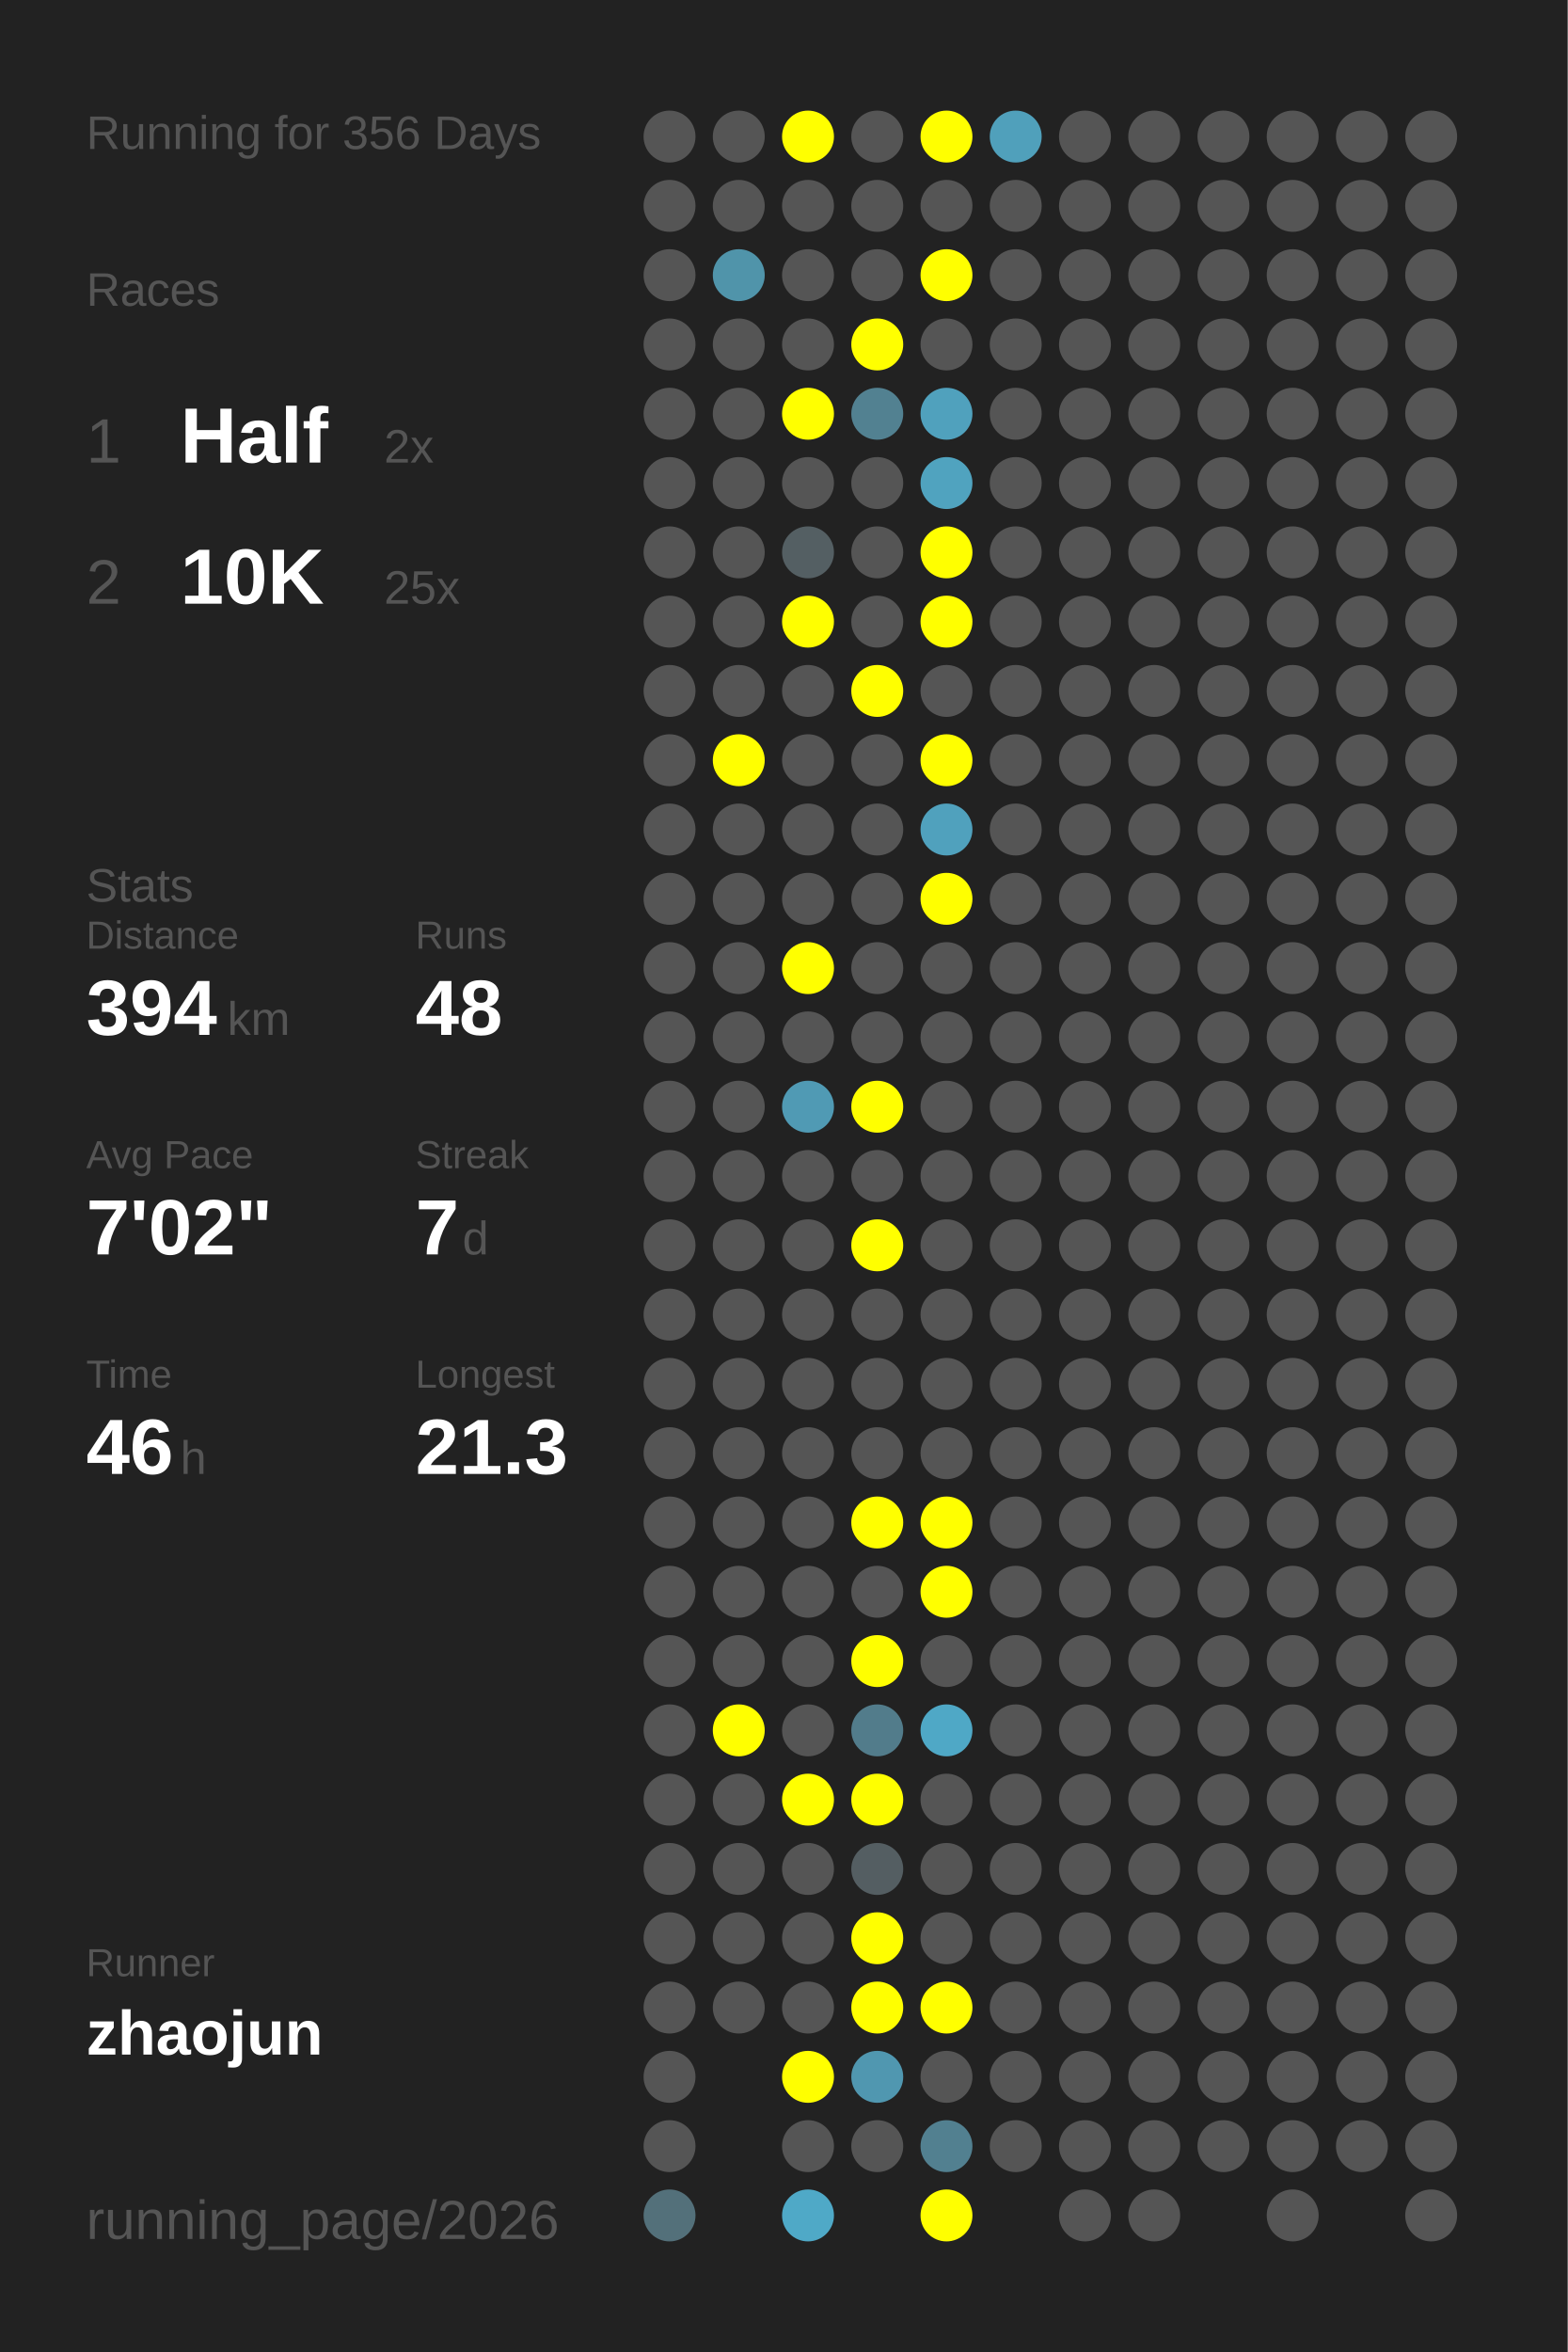
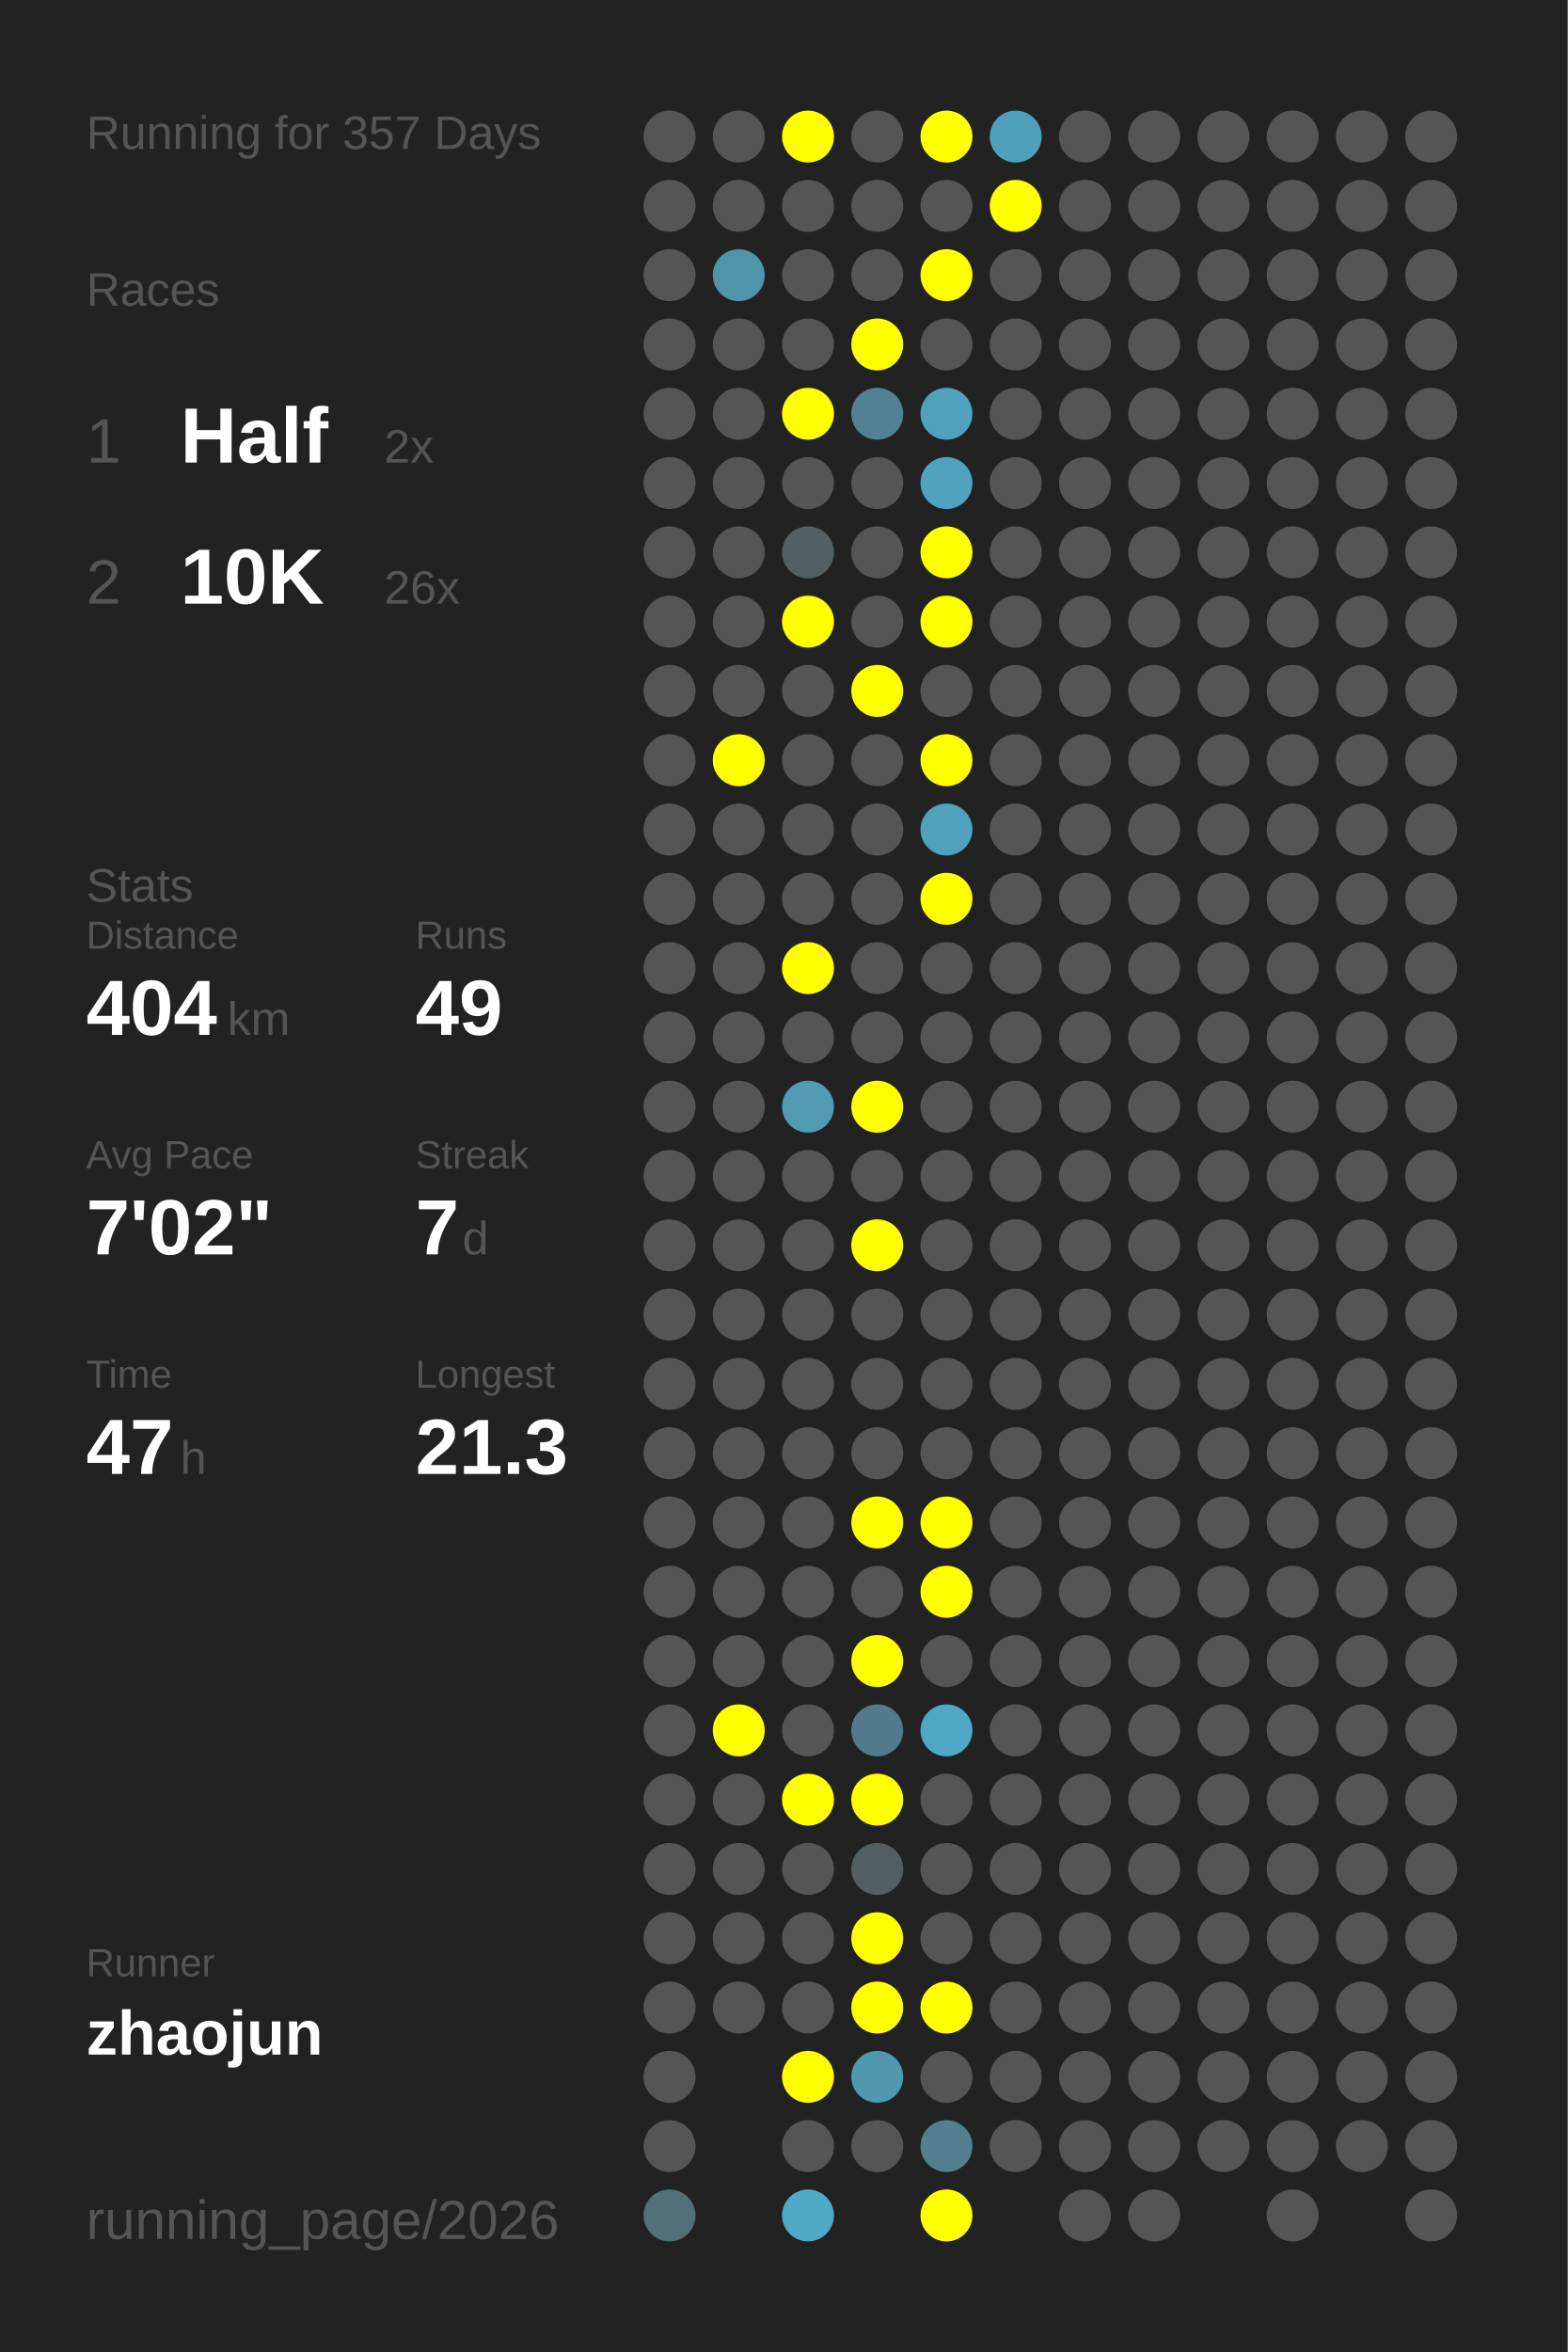
<svg xmlns="http://www.w3.org/2000/svg" baseProfile="full" height="300mm" version="1.1" viewBox="0,0,200,300" width="200mm">
  <defs />
  <rect fill="#222222" height="300" width="200" x="0" y="0" />
-   <text fill="#555555" style="font-size:6px; font-family:Arial;" x="11" y="19">Running for 356 Days</text>
+   <text fill="#555555" style="font-size:6px; font-family:Arial;" x="11" y="19">Running for 357 Days</text>
  <text fill="#555555" style="font-size:6px; font-family:Arial;" x="11" y="39">Races</text>
  <text fill="#555555" style="font-size:8px; font-family:Arial;" x="11" y="59">1</text>
  <text fill="#FFFFFF" style="font-size:10px; font-family:Arial; font-weight:bold;" x="23" y="59">Half</text>
  <text fill="#555555" style="font-size:6px; font-family:Arial;" x="49" y="59">2x</text>
  <text fill="#555555" style="font-size:8px; font-family:Arial;" x="11" y="77">2</text>
  <text fill="#FFFFFF" style="font-size:10px; font-family:Arial; font-weight:bold;" x="23" y="77">10K</text>
-   <text fill="#555555" style="font-size:6px; font-family:Arial;" x="49" y="77">25x</text>
+   <text fill="#555555" style="font-size:6px; font-family:Arial;" x="49" y="77">26x</text>
  <text fill="#555555" style="font-size:6px; font-family:Arial;" x="11" y="115">Stats</text>
  <text fill="#555555" style="font-size:5px; font-family:Arial;" x="11" y="121">Distance</text>
-   <text fill="#FFFFFF" style="font-size:10px; font-family:Arial; font-weight:bold;" x="11" y="132">394</text>
+   <text fill="#FFFFFF" style="font-size:10px; font-family:Arial; font-weight:bold;" x="11" y="132">404</text>
  <text fill="#555555" style="font-size:6px; font-family:Arial;" x="29" y="132">km</text>
  <text fill="#555555" style="font-size:5px; font-family:Arial;" x="53" y="121">Runs</text>
-   <text fill="#FFFFFF" style="font-size:10px; font-family:Arial; font-weight:bold;" x="53" y="132">48</text>
+   <text fill="#FFFFFF" style="font-size:10px; font-family:Arial; font-weight:bold;" x="53" y="132">49</text>
  <text fill="#555555" style="font-size:5px; font-family:Arial;" x="11" y="149">Avg Pace</text>
  <text fill="#FFFFFF" style="font-size:10px; font-family:Arial; font-weight:bold;" x="11" y="160">7'02"</text>
  <text fill="#555555" style="font-size:5px; font-family:Arial;" x="53" y="149">Streak</text>
  <text fill="#FFFFFF" style="font-size:10px; font-family:Arial; font-weight:bold;" x="53" y="160">7</text>
  <text fill="#555555" style="font-size:6px; font-family:Arial;" x="59" y="160">d</text>
  <text fill="#555555" style="font-size:5px; font-family:Arial;" x="11" y="177">Time</text>
-   <text fill="#FFFFFF" style="font-size:10px; font-family:Arial; font-weight:bold;" x="11" y="188">46</text>
+   <text fill="#FFFFFF" style="font-size:10px; font-family:Arial; font-weight:bold;" x="11" y="188">47</text>
  <text fill="#555555" style="font-size:6px; font-family:Arial;" x="23" y="188">h</text>
  <text fill="#555555" style="font-size:5px; font-family:Arial;" x="53" y="177">Longest</text>
  <text fill="#FFFFFF" style="font-size:10px; font-family:Arial; font-weight:bold;" x="53" y="188">21.3</text>
  <text fill="#555555" style="font-size:5px; font-family:Arial;" x="11" y="252.065">Runner</text>
  <text fill="#FFFFFF" style="font-size:8px; font-family:Arial; font-weight:bold;" x="11" y="262.065">zhaojun</text>
  <text fill="#555555" style="font-size:7px; font-family:Arial;" x="11" y="285.581">running_page/2026</text>
  <circle cx="85.417" cy="17.419" fill="#555555" r="3.312" />
  <circle cx="85.417" cy="26.258" fill="#555555" r="3.312" />
  <circle cx="85.417" cy="35.097" fill="#555555" r="3.312" />
  <circle cx="85.417" cy="43.935" fill="#555555" r="3.312" />
  <circle cx="85.417" cy="52.774" fill="#555555" r="3.312" />
  <circle cx="85.417" cy="61.613" fill="#555555" r="3.312" />
  <circle cx="85.417" cy="70.452" fill="#555555" r="3.312" />
  <circle cx="85.417" cy="79.29" fill="#555555" r="3.312" />
  <circle cx="85.417" cy="88.129" fill="#555555" r="3.312" />
  <circle cx="85.417" cy="96.968" fill="#555555" r="3.312" />
  <circle cx="85.417" cy="105.806" fill="#555555" r="3.312" />
  <circle cx="85.417" cy="114.645" fill="#555555" r="3.312" />
  <circle cx="85.417" cy="123.484" fill="#555555" r="3.312" />
  <circle cx="85.417" cy="132.323" fill="#555555" r="3.312" />
  <circle cx="85.417" cy="141.161" fill="#555555" r="3.312" />
  <circle cx="85.417" cy="150" fill="#555555" r="3.312" />
  <circle cx="85.417" cy="158.839" fill="#555555" r="3.312" />
  <circle cx="85.417" cy="167.677" fill="#555555" r="3.312" />
  <circle cx="85.417" cy="176.516" fill="#555555" r="3.312" />
  <circle cx="85.417" cy="185.355" fill="#555555" r="3.312" />
  <circle cx="85.417" cy="194.194" fill="#555555" r="3.312" />
  <circle cx="85.417" cy="203.032" fill="#555555" r="3.312" />
  <circle cx="85.417" cy="211.871" fill="#555555" r="3.312" />
  <circle cx="85.417" cy="220.71" fill="#555555" r="3.312" />
  <circle cx="85.417" cy="229.548" fill="#555555" r="3.312" />
  <circle cx="85.417" cy="238.387" fill="#555555" r="3.312" />
  <circle cx="85.417" cy="247.226" fill="#555555" r="3.312" />
  <circle cx="85.417" cy="256.065" fill="#555555" r="3.312" />
  <circle cx="85.417" cy="264.903" fill="#555555" r="3.312" />
  <circle cx="85.417" cy="273.742" fill="#555555" r="3.312" />
  <circle cx="85.417" cy="282.581" fill="#53707a" r="3.312" />
  <circle cx="94.25" cy="17.419" fill="#555555" r="3.312" />
  <circle cx="94.25" cy="26.258" fill="#555555" r="3.312" />
  <circle cx="94.25" cy="35.097" fill="#5094aa" r="3.312" />
  <circle cx="94.25" cy="43.935" fill="#555555" r="3.312" />
  <circle cx="94.25" cy="52.774" fill="#555555" r="3.312" />
  <circle cx="94.25" cy="61.613" fill="#555555" r="3.312" />
  <circle cx="94.25" cy="70.452" fill="#555555" r="3.312" />
  <circle cx="94.25" cy="79.29" fill="#555555" r="3.312" />
  <circle cx="94.25" cy="88.129" fill="#555555" r="3.312" />
  <circle cx="94.25" cy="96.968" fill="#FFFF00" r="3.312" />
  <circle cx="94.25" cy="105.806" fill="#555555" r="3.312" />
  <circle cx="94.25" cy="114.645" fill="#555555" r="3.312" />
  <circle cx="94.25" cy="123.484" fill="#555555" r="3.312" />
  <circle cx="94.25" cy="132.323" fill="#555555" r="3.312" />
  <circle cx="94.25" cy="141.161" fill="#555555" r="3.312" />
  <circle cx="94.25" cy="150" fill="#555555" r="3.312" />
  <circle cx="94.25" cy="158.839" fill="#555555" r="3.312" />
  <circle cx="94.25" cy="167.677" fill="#555555" r="3.312" />
  <circle cx="94.25" cy="176.516" fill="#555555" r="3.312" />
  <circle cx="94.25" cy="185.355" fill="#555555" r="3.312" />
  <circle cx="94.25" cy="194.194" fill="#555555" r="3.312" />
  <circle cx="94.25" cy="203.032" fill="#555555" r="3.312" />
  <circle cx="94.25" cy="211.871" fill="#555555" r="3.312" />
  <circle cx="94.25" cy="220.71" fill="#FFFF00" r="3.312" />
  <circle cx="94.25" cy="229.548" fill="#555555" r="3.312" />
  <circle cx="94.25" cy="238.387" fill="#555555" r="3.312" />
  <circle cx="94.25" cy="247.226" fill="#555555" r="3.312" />
  <circle cx="94.25" cy="256.065" fill="#555555" r="3.312" />
  <circle cx="103.083" cy="17.419" fill="#FFFF00" r="3.312" />
  <circle cx="103.083" cy="26.258" fill="#555555" r="3.312" />
  <circle cx="103.083" cy="35.097" fill="#555555" r="3.312" />
  <circle cx="103.083" cy="43.935" fill="#555555" r="3.312" />
  <circle cx="103.083" cy="52.774" fill="#FFFF00" r="3.312" />
  <circle cx="103.083" cy="61.613" fill="#555555" r="3.312" />
  <circle cx="103.083" cy="70.452" fill="#545f63" r="3.312" />
  <circle cx="103.083" cy="79.29" fill="#FFFF00" r="3.312" />
  <circle cx="103.083" cy="88.129" fill="#555555" r="3.312" />
  <circle cx="103.083" cy="96.968" fill="#555555" r="3.312" />
  <circle cx="103.083" cy="105.806" fill="#555555" r="3.312" />
  <circle cx="103.083" cy="114.645" fill="#555555" r="3.312" />
  <circle cx="103.083" cy="123.484" fill="#FFFF00" r="3.312" />
  <circle cx="103.083" cy="132.323" fill="#555555" r="3.312" />
  <circle cx="103.083" cy="141.161" fill="#509ab4" r="3.312" />
  <circle cx="103.083" cy="150" fill="#555555" r="3.312" />
  <circle cx="103.083" cy="158.839" fill="#555555" r="3.312" />
  <circle cx="103.083" cy="167.677" fill="#555555" r="3.312" />
  <circle cx="103.083" cy="176.516" fill="#555555" r="3.312" />
  <circle cx="103.083" cy="185.355" fill="#555555" r="3.312" />
  <circle cx="103.083" cy="194.194" fill="#555555" r="3.312" />
  <circle cx="103.083" cy="203.032" fill="#555555" r="3.312" />
  <circle cx="103.083" cy="211.871" fill="#555555" r="3.312" />
  <circle cx="103.083" cy="220.71" fill="#555555" r="3.312" />
  <circle cx="103.083" cy="229.548" fill="#FFFF00" r="3.312" />
  <circle cx="103.083" cy="238.387" fill="#555555" r="3.312" />
  <circle cx="103.083" cy="247.226" fill="#555555" r="3.312" />
  <circle cx="103.083" cy="256.065" fill="#555555" r="3.312" />
  <circle cx="103.083" cy="264.903" fill="#FFFF00" r="3.312" />
  <circle cx="103.083" cy="273.742" fill="#555555" r="3.312" />
  <circle cx="103.083" cy="282.581" fill="#4fa9c7" r="3.312" />
  <circle cx="111.917" cy="17.419" fill="#555555" r="3.312" />
  <circle cx="111.917" cy="26.258" fill="#555555" r="3.312" />
  <circle cx="111.917" cy="35.097" fill="#555555" r="3.312" />
  <circle cx="111.917" cy="43.935" fill="#FFFF00" r="3.312" />
  <circle cx="111.917" cy="52.774" fill="#528191" r="3.312" />
  <circle cx="111.917" cy="61.613" fill="#555555" r="3.312" />
  <circle cx="111.917" cy="70.452" fill="#555555" r="3.312" />
  <circle cx="111.917" cy="79.29" fill="#555555" r="3.312" />
  <circle cx="111.917" cy="88.129" fill="#FFFF00" r="3.312" />
  <circle cx="111.917" cy="96.968" fill="#555555" r="3.312" />
  <circle cx="111.917" cy="105.806" fill="#555555" r="3.312" />
  <circle cx="111.917" cy="114.645" fill="#555555" r="3.312" />
  <circle cx="111.917" cy="123.484" fill="#555555" r="3.312" />
  <circle cx="111.917" cy="132.323" fill="#555555" r="3.312" />
  <circle cx="111.917" cy="141.161" fill="#FFFF00" r="3.312" />
  <circle cx="111.917" cy="150" fill="#555555" r="3.312" />
  <circle cx="111.917" cy="158.839" fill="#FFFF00" r="3.312" />
  <circle cx="111.917" cy="167.677" fill="#555555" r="3.312" />
  <circle cx="111.917" cy="176.516" fill="#555555" r="3.312" />
  <circle cx="111.917" cy="185.355" fill="#555555" r="3.312" />
  <circle cx="111.917" cy="194.194" fill="#FFFF00" r="3.312" />
  <circle cx="111.917" cy="203.032" fill="#555555" r="3.312" />
  <circle cx="111.917" cy="211.871" fill="#FFFF00" r="3.312" />
  <circle cx="111.917" cy="220.71" fill="#527c8b" r="3.312" />
  <circle cx="111.917" cy="229.548" fill="#FFFF00" r="3.312" />
  <circle cx="111.917" cy="238.387" fill="#545e62" r="3.312" />
  <circle cx="111.917" cy="247.226" fill="#FFFF00" r="3.312" />
  <circle cx="111.917" cy="256.065" fill="#FFFF00" r="3.312" />
  <circle cx="111.917" cy="264.903" fill="#5097b0" r="3.312" />
  <circle cx="111.917" cy="273.742" fill="#555555" r="3.312" />
  <circle cx="120.75" cy="17.419" fill="#FFFF00" r="3.312" />
  <circle cx="120.75" cy="26.258" fill="#555555" r="3.312" />
  <circle cx="120.75" cy="35.097" fill="#FFFF00" r="3.312" />
  <circle cx="120.75" cy="43.935" fill="#555555" r="3.312" />
  <circle cx="120.75" cy="52.774" fill="#50a1bd" r="3.312" />
  <circle cx="120.75" cy="61.613" fill="#50a3bf" r="3.312" />
  <circle cx="120.75" cy="70.452" fill="#FFFF00" r="3.312" />
  <circle cx="120.75" cy="79.29" fill="#FFFF00" r="3.312" />
  <circle cx="120.75" cy="88.129" fill="#555555" r="3.312" />
  <circle cx="120.75" cy="96.968" fill="#FFFF00" r="3.312" />
  <circle cx="120.75" cy="105.806" fill="#50a1bd" r="3.312" />
  <circle cx="120.75" cy="114.645" fill="#FFFF00" r="3.312" />
  <circle cx="120.75" cy="123.484" fill="#555555" r="3.312" />
  <circle cx="120.75" cy="132.323" fill="#555555" r="3.312" />
  <circle cx="120.75" cy="141.161" fill="#555555" r="3.312" />
  <circle cx="120.75" cy="150" fill="#555555" r="3.312" />
  <circle cx="120.75" cy="158.839" fill="#555555" r="3.312" />
  <circle cx="120.75" cy="167.677" fill="#555555" r="3.312" />
  <circle cx="120.75" cy="176.516" fill="#555555" r="3.312" />
  <circle cx="120.75" cy="185.355" fill="#555555" r="3.312" />
  <circle cx="120.75" cy="194.194" fill="#FFFF00" r="3.312" />
  <circle cx="120.75" cy="203.032" fill="#FFFF00" r="3.312" />
  <circle cx="120.75" cy="211.871" fill="#555555" r="3.312" />
  <circle cx="120.75" cy="220.71" fill="#4fa8c6" r="3.312" />
  <circle cx="120.75" cy="229.548" fill="#555555" r="3.312" />
  <circle cx="120.75" cy="238.387" fill="#555555" r="3.312" />
  <circle cx="120.75" cy="247.226" fill="#555555" r="3.312" />
  <circle cx="120.75" cy="256.065" fill="#FFFF00" r="3.312" />
  <circle cx="120.75" cy="264.903" fill="#555555" r="3.312" />
  <circle cx="120.75" cy="273.742" fill="#528090" r="3.312" />
  <circle cx="120.75" cy="282.581" fill="#FFFF00" r="3.312" />
  <circle cx="129.583" cy="17.419" fill="#50a0bb" r="3.312" />
-   <circle cx="129.583" cy="26.258" fill="#555555" r="3.312" />
+   <circle cx="129.583" cy="26.258" fill="#FFFF00" r="3.312" />
  <circle cx="129.583" cy="35.097" fill="#555555" r="3.312" />
  <circle cx="129.583" cy="43.935" fill="#555555" r="3.312" />
  <circle cx="129.583" cy="52.774" fill="#555555" r="3.312" />
  <circle cx="129.583" cy="61.613" fill="#555555" r="3.312" />
  <circle cx="129.583" cy="70.452" fill="#555555" r="3.312" />
  <circle cx="129.583" cy="79.29" fill="#555555" r="3.312" />
  <circle cx="129.583" cy="88.129" fill="#555555" r="3.312" />
  <circle cx="129.583" cy="96.968" fill="#555555" r="3.312" />
  <circle cx="129.583" cy="105.806" fill="#555555" r="3.312" />
  <circle cx="129.583" cy="114.645" fill="#555555" r="3.312" />
  <circle cx="129.583" cy="123.484" fill="#555555" r="3.312" />
  <circle cx="129.583" cy="132.323" fill="#555555" r="3.312" />
  <circle cx="129.583" cy="141.161" fill="#555555" r="3.312" />
  <circle cx="129.583" cy="150" fill="#555555" r="3.312" />
  <circle cx="129.583" cy="158.839" fill="#555555" r="3.312" />
  <circle cx="129.583" cy="167.677" fill="#555555" r="3.312" />
  <circle cx="129.583" cy="176.516" fill="#555555" r="3.312" />
  <circle cx="129.583" cy="185.355" fill="#555555" r="3.312" />
  <circle cx="129.583" cy="194.194" fill="#555555" r="3.312" />
  <circle cx="129.583" cy="203.032" fill="#555555" r="3.312" />
  <circle cx="129.583" cy="211.871" fill="#555555" r="3.312" />
  <circle cx="129.583" cy="220.71" fill="#555555" r="3.312" />
  <circle cx="129.583" cy="229.548" fill="#555555" r="3.312" />
  <circle cx="129.583" cy="238.387" fill="#555555" r="3.312" />
  <circle cx="129.583" cy="247.226" fill="#555555" r="3.312" />
  <circle cx="129.583" cy="256.065" fill="#555555" r="3.312" />
  <circle cx="129.583" cy="264.903" fill="#555555" r="3.312" />
  <circle cx="129.583" cy="273.742" fill="#555555" r="3.312" />
  <circle cx="138.417" cy="17.419" fill="#555555" r="3.312" />
  <circle cx="138.417" cy="26.258" fill="#555555" r="3.312" />
  <circle cx="138.417" cy="35.097" fill="#555555" r="3.312" />
  <circle cx="138.417" cy="43.935" fill="#555555" r="3.312" />
  <circle cx="138.417" cy="52.774" fill="#555555" r="3.312" />
  <circle cx="138.417" cy="61.613" fill="#555555" r="3.312" />
  <circle cx="138.417" cy="70.452" fill="#555555" r="3.312" />
  <circle cx="138.417" cy="79.29" fill="#555555" r="3.312" />
  <circle cx="138.417" cy="88.129" fill="#555555" r="3.312" />
  <circle cx="138.417" cy="96.968" fill="#555555" r="3.312" />
  <circle cx="138.417" cy="105.806" fill="#555555" r="3.312" />
  <circle cx="138.417" cy="114.645" fill="#555555" r="3.312" />
  <circle cx="138.417" cy="123.484" fill="#555555" r="3.312" />
  <circle cx="138.417" cy="132.323" fill="#555555" r="3.312" />
  <circle cx="138.417" cy="141.161" fill="#555555" r="3.312" />
  <circle cx="138.417" cy="150" fill="#555555" r="3.312" />
  <circle cx="138.417" cy="158.839" fill="#555555" r="3.312" />
  <circle cx="138.417" cy="167.677" fill="#555555" r="3.312" />
  <circle cx="138.417" cy="176.516" fill="#555555" r="3.312" />
  <circle cx="138.417" cy="185.355" fill="#555555" r="3.312" />
  <circle cx="138.417" cy="194.194" fill="#555555" r="3.312" />
  <circle cx="138.417" cy="203.032" fill="#555555" r="3.312" />
  <circle cx="138.417" cy="211.871" fill="#555555" r="3.312" />
  <circle cx="138.417" cy="220.71" fill="#555555" r="3.312" />
  <circle cx="138.417" cy="229.548" fill="#555555" r="3.312" />
  <circle cx="138.417" cy="238.387" fill="#555555" r="3.312" />
  <circle cx="138.417" cy="247.226" fill="#555555" r="3.312" />
  <circle cx="138.417" cy="256.065" fill="#555555" r="3.312" />
  <circle cx="138.417" cy="264.903" fill="#555555" r="3.312" />
  <circle cx="138.417" cy="273.742" fill="#555555" r="3.312" />
  <circle cx="138.417" cy="282.581" fill="#555555" r="3.312" />
  <circle cx="147.25" cy="17.419" fill="#555555" r="3.312" />
  <circle cx="147.25" cy="26.258" fill="#555555" r="3.312" />
  <circle cx="147.25" cy="35.097" fill="#555555" r="3.312" />
  <circle cx="147.25" cy="43.935" fill="#555555" r="3.312" />
  <circle cx="147.25" cy="52.774" fill="#555555" r="3.312" />
  <circle cx="147.25" cy="61.613" fill="#555555" r="3.312" />
  <circle cx="147.25" cy="70.452" fill="#555555" r="3.312" />
  <circle cx="147.25" cy="79.29" fill="#555555" r="3.312" />
  <circle cx="147.25" cy="88.129" fill="#555555" r="3.312" />
  <circle cx="147.25" cy="96.968" fill="#555555" r="3.312" />
  <circle cx="147.25" cy="105.806" fill="#555555" r="3.312" />
  <circle cx="147.25" cy="114.645" fill="#555555" r="3.312" />
  <circle cx="147.25" cy="123.484" fill="#555555" r="3.312" />
  <circle cx="147.25" cy="132.323" fill="#555555" r="3.312" />
  <circle cx="147.25" cy="141.161" fill="#555555" r="3.312" />
  <circle cx="147.25" cy="150" fill="#555555" r="3.312" />
  <circle cx="147.25" cy="158.839" fill="#555555" r="3.312" />
  <circle cx="147.25" cy="167.677" fill="#555555" r="3.312" />
  <circle cx="147.25" cy="176.516" fill="#555555" r="3.312" />
  <circle cx="147.25" cy="185.355" fill="#555555" r="3.312" />
  <circle cx="147.25" cy="194.194" fill="#555555" r="3.312" />
  <circle cx="147.25" cy="203.032" fill="#555555" r="3.312" />
  <circle cx="147.25" cy="211.871" fill="#555555" r="3.312" />
  <circle cx="147.25" cy="220.71" fill="#555555" r="3.312" />
  <circle cx="147.25" cy="229.548" fill="#555555" r="3.312" />
  <circle cx="147.25" cy="238.387" fill="#555555" r="3.312" />
  <circle cx="147.25" cy="247.226" fill="#555555" r="3.312" />
  <circle cx="147.25" cy="256.065" fill="#555555" r="3.312" />
  <circle cx="147.25" cy="264.903" fill="#555555" r="3.312" />
  <circle cx="147.25" cy="273.742" fill="#555555" r="3.312" />
  <circle cx="147.25" cy="282.581" fill="#555555" r="3.312" />
  <circle cx="156.083" cy="17.419" fill="#555555" r="3.312" />
  <circle cx="156.083" cy="26.258" fill="#555555" r="3.312" />
  <circle cx="156.083" cy="35.097" fill="#555555" r="3.312" />
  <circle cx="156.083" cy="43.935" fill="#555555" r="3.312" />
  <circle cx="156.083" cy="52.774" fill="#555555" r="3.312" />
  <circle cx="156.083" cy="61.613" fill="#555555" r="3.312" />
  <circle cx="156.083" cy="70.452" fill="#555555" r="3.312" />
  <circle cx="156.083" cy="79.29" fill="#555555" r="3.312" />
  <circle cx="156.083" cy="88.129" fill="#555555" r="3.312" />
  <circle cx="156.083" cy="96.968" fill="#555555" r="3.312" />
  <circle cx="156.083" cy="105.806" fill="#555555" r="3.312" />
  <circle cx="156.083" cy="114.645" fill="#555555" r="3.312" />
  <circle cx="156.083" cy="123.484" fill="#555555" r="3.312" />
  <circle cx="156.083" cy="132.323" fill="#555555" r="3.312" />
  <circle cx="156.083" cy="141.161" fill="#555555" r="3.312" />
  <circle cx="156.083" cy="150" fill="#555555" r="3.312" />
  <circle cx="156.083" cy="158.839" fill="#555555" r="3.312" />
  <circle cx="156.083" cy="167.677" fill="#555555" r="3.312" />
  <circle cx="156.083" cy="176.516" fill="#555555" r="3.312" />
  <circle cx="156.083" cy="185.355" fill="#555555" r="3.312" />
  <circle cx="156.083" cy="194.194" fill="#555555" r="3.312" />
  <circle cx="156.083" cy="203.032" fill="#555555" r="3.312" />
  <circle cx="156.083" cy="211.871" fill="#555555" r="3.312" />
  <circle cx="156.083" cy="220.71" fill="#555555" r="3.312" />
  <circle cx="156.083" cy="229.548" fill="#555555" r="3.312" />
  <circle cx="156.083" cy="238.387" fill="#555555" r="3.312" />
  <circle cx="156.083" cy="247.226" fill="#555555" r="3.312" />
  <circle cx="156.083" cy="256.065" fill="#555555" r="3.312" />
  <circle cx="156.083" cy="264.903" fill="#555555" r="3.312" />
  <circle cx="156.083" cy="273.742" fill="#555555" r="3.312" />
  <circle cx="164.917" cy="17.419" fill="#555555" r="3.312" />
  <circle cx="164.917" cy="26.258" fill="#555555" r="3.312" />
  <circle cx="164.917" cy="35.097" fill="#555555" r="3.312" />
  <circle cx="164.917" cy="43.935" fill="#555555" r="3.312" />
  <circle cx="164.917" cy="52.774" fill="#555555" r="3.312" />
  <circle cx="164.917" cy="61.613" fill="#555555" r="3.312" />
  <circle cx="164.917" cy="70.452" fill="#555555" r="3.312" />
  <circle cx="164.917" cy="79.29" fill="#555555" r="3.312" />
  <circle cx="164.917" cy="88.129" fill="#555555" r="3.312" />
  <circle cx="164.917" cy="96.968" fill="#555555" r="3.312" />
  <circle cx="164.917" cy="105.806" fill="#555555" r="3.312" />
  <circle cx="164.917" cy="114.645" fill="#555555" r="3.312" />
  <circle cx="164.917" cy="123.484" fill="#555555" r="3.312" />
  <circle cx="164.917" cy="132.323" fill="#555555" r="3.312" />
  <circle cx="164.917" cy="141.161" fill="#555555" r="3.312" />
  <circle cx="164.917" cy="150" fill="#555555" r="3.312" />
  <circle cx="164.917" cy="158.839" fill="#555555" r="3.312" />
  <circle cx="164.917" cy="167.677" fill="#555555" r="3.312" />
  <circle cx="164.917" cy="176.516" fill="#555555" r="3.312" />
  <circle cx="164.917" cy="185.355" fill="#555555" r="3.312" />
  <circle cx="164.917" cy="194.194" fill="#555555" r="3.312" />
  <circle cx="164.917" cy="203.032" fill="#555555" r="3.312" />
  <circle cx="164.917" cy="211.871" fill="#555555" r="3.312" />
  <circle cx="164.917" cy="220.71" fill="#555555" r="3.312" />
  <circle cx="164.917" cy="229.548" fill="#555555" r="3.312" />
  <circle cx="164.917" cy="238.387" fill="#555555" r="3.312" />
  <circle cx="164.917" cy="247.226" fill="#555555" r="3.312" />
  <circle cx="164.917" cy="256.065" fill="#555555" r="3.312" />
  <circle cx="164.917" cy="264.903" fill="#555555" r="3.312" />
  <circle cx="164.917" cy="273.742" fill="#555555" r="3.312" />
  <circle cx="164.917" cy="282.581" fill="#555555" r="3.312" />
  <circle cx="173.75" cy="17.419" fill="#555555" r="3.312" />
  <circle cx="173.75" cy="26.258" fill="#555555" r="3.312" />
  <circle cx="173.75" cy="35.097" fill="#555555" r="3.312" />
  <circle cx="173.75" cy="43.935" fill="#555555" r="3.312" />
  <circle cx="173.75" cy="52.774" fill="#555555" r="3.312" />
  <circle cx="173.75" cy="61.613" fill="#555555" r="3.312" />
  <circle cx="173.75" cy="70.452" fill="#555555" r="3.312" />
  <circle cx="173.75" cy="79.29" fill="#555555" r="3.312" />
  <circle cx="173.75" cy="88.129" fill="#555555" r="3.312" />
  <circle cx="173.75" cy="96.968" fill="#555555" r="3.312" />
  <circle cx="173.75" cy="105.806" fill="#555555" r="3.312" />
  <circle cx="173.75" cy="114.645" fill="#555555" r="3.312" />
  <circle cx="173.75" cy="123.484" fill="#555555" r="3.312" />
  <circle cx="173.75" cy="132.323" fill="#555555" r="3.312" />
  <circle cx="173.75" cy="141.161" fill="#555555" r="3.312" />
  <circle cx="173.75" cy="150" fill="#555555" r="3.312" />
  <circle cx="173.75" cy="158.839" fill="#555555" r="3.312" />
  <circle cx="173.75" cy="167.677" fill="#555555" r="3.312" />
  <circle cx="173.75" cy="176.516" fill="#555555" r="3.312" />
  <circle cx="173.75" cy="185.355" fill="#555555" r="3.312" />
  <circle cx="173.75" cy="194.194" fill="#555555" r="3.312" />
  <circle cx="173.75" cy="203.032" fill="#555555" r="3.312" />
  <circle cx="173.75" cy="211.871" fill="#555555" r="3.312" />
  <circle cx="173.75" cy="220.71" fill="#555555" r="3.312" />
  <circle cx="173.75" cy="229.548" fill="#555555" r="3.312" />
  <circle cx="173.75" cy="238.387" fill="#555555" r="3.312" />
  <circle cx="173.75" cy="247.226" fill="#555555" r="3.312" />
  <circle cx="173.75" cy="256.065" fill="#555555" r="3.312" />
  <circle cx="173.75" cy="264.903" fill="#555555" r="3.312" />
  <circle cx="173.75" cy="273.742" fill="#555555" r="3.312" />
  <circle cx="182.583" cy="17.419" fill="#555555" r="3.312" />
  <circle cx="182.583" cy="26.258" fill="#555555" r="3.312" />
  <circle cx="182.583" cy="35.097" fill="#555555" r="3.312" />
  <circle cx="182.583" cy="43.935" fill="#555555" r="3.312" />
  <circle cx="182.583" cy="52.774" fill="#555555" r="3.312" />
  <circle cx="182.583" cy="61.613" fill="#555555" r="3.312" />
  <circle cx="182.583" cy="70.452" fill="#555555" r="3.312" />
  <circle cx="182.583" cy="79.29" fill="#555555" r="3.312" />
  <circle cx="182.583" cy="88.129" fill="#555555" r="3.312" />
  <circle cx="182.583" cy="96.968" fill="#555555" r="3.312" />
  <circle cx="182.583" cy="105.806" fill="#555555" r="3.312" />
  <circle cx="182.583" cy="114.645" fill="#555555" r="3.312" />
  <circle cx="182.583" cy="123.484" fill="#555555" r="3.312" />
  <circle cx="182.583" cy="132.323" fill="#555555" r="3.312" />
  <circle cx="182.583" cy="141.161" fill="#555555" r="3.312" />
  <circle cx="182.583" cy="150" fill="#555555" r="3.312" />
  <circle cx="182.583" cy="158.839" fill="#555555" r="3.312" />
  <circle cx="182.583" cy="167.677" fill="#555555" r="3.312" />
  <circle cx="182.583" cy="176.516" fill="#555555" r="3.312" />
  <circle cx="182.583" cy="185.355" fill="#555555" r="3.312" />
  <circle cx="182.583" cy="194.194" fill="#555555" r="3.312" />
  <circle cx="182.583" cy="203.032" fill="#555555" r="3.312" />
  <circle cx="182.583" cy="211.871" fill="#555555" r="3.312" />
  <circle cx="182.583" cy="220.71" fill="#555555" r="3.312" />
  <circle cx="182.583" cy="229.548" fill="#555555" r="3.312" />
  <circle cx="182.583" cy="238.387" fill="#555555" r="3.312" />
  <circle cx="182.583" cy="247.226" fill="#555555" r="3.312" />
  <circle cx="182.583" cy="256.065" fill="#555555" r="3.312" />
  <circle cx="182.583" cy="264.903" fill="#555555" r="3.312" />
  <circle cx="182.583" cy="273.742" fill="#555555" r="3.312" />
  <circle cx="182.583" cy="282.581" fill="#555555" r="3.312" />
</svg>
